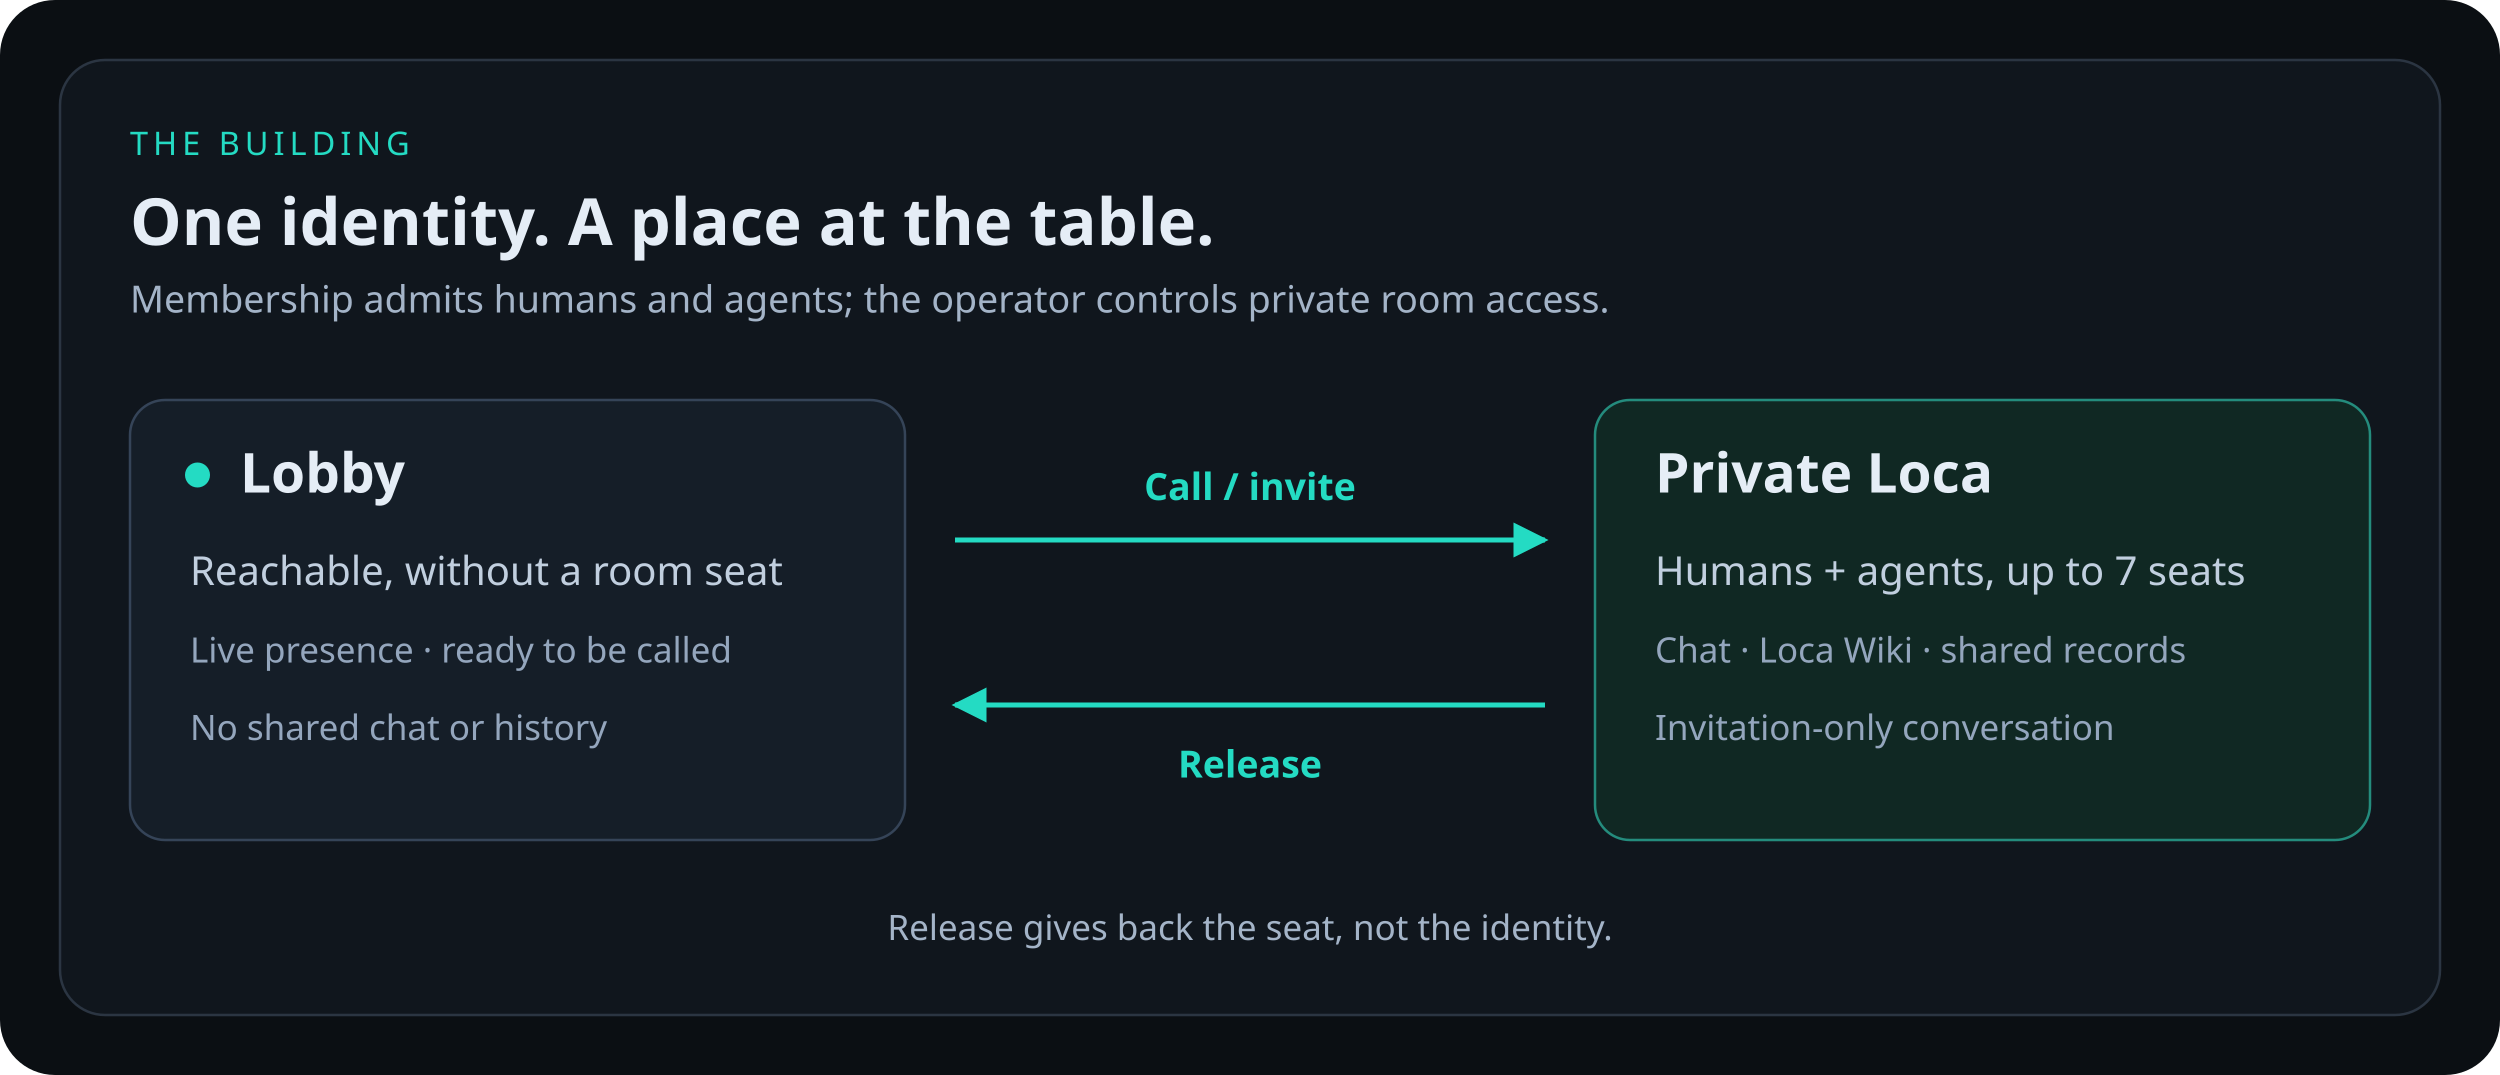
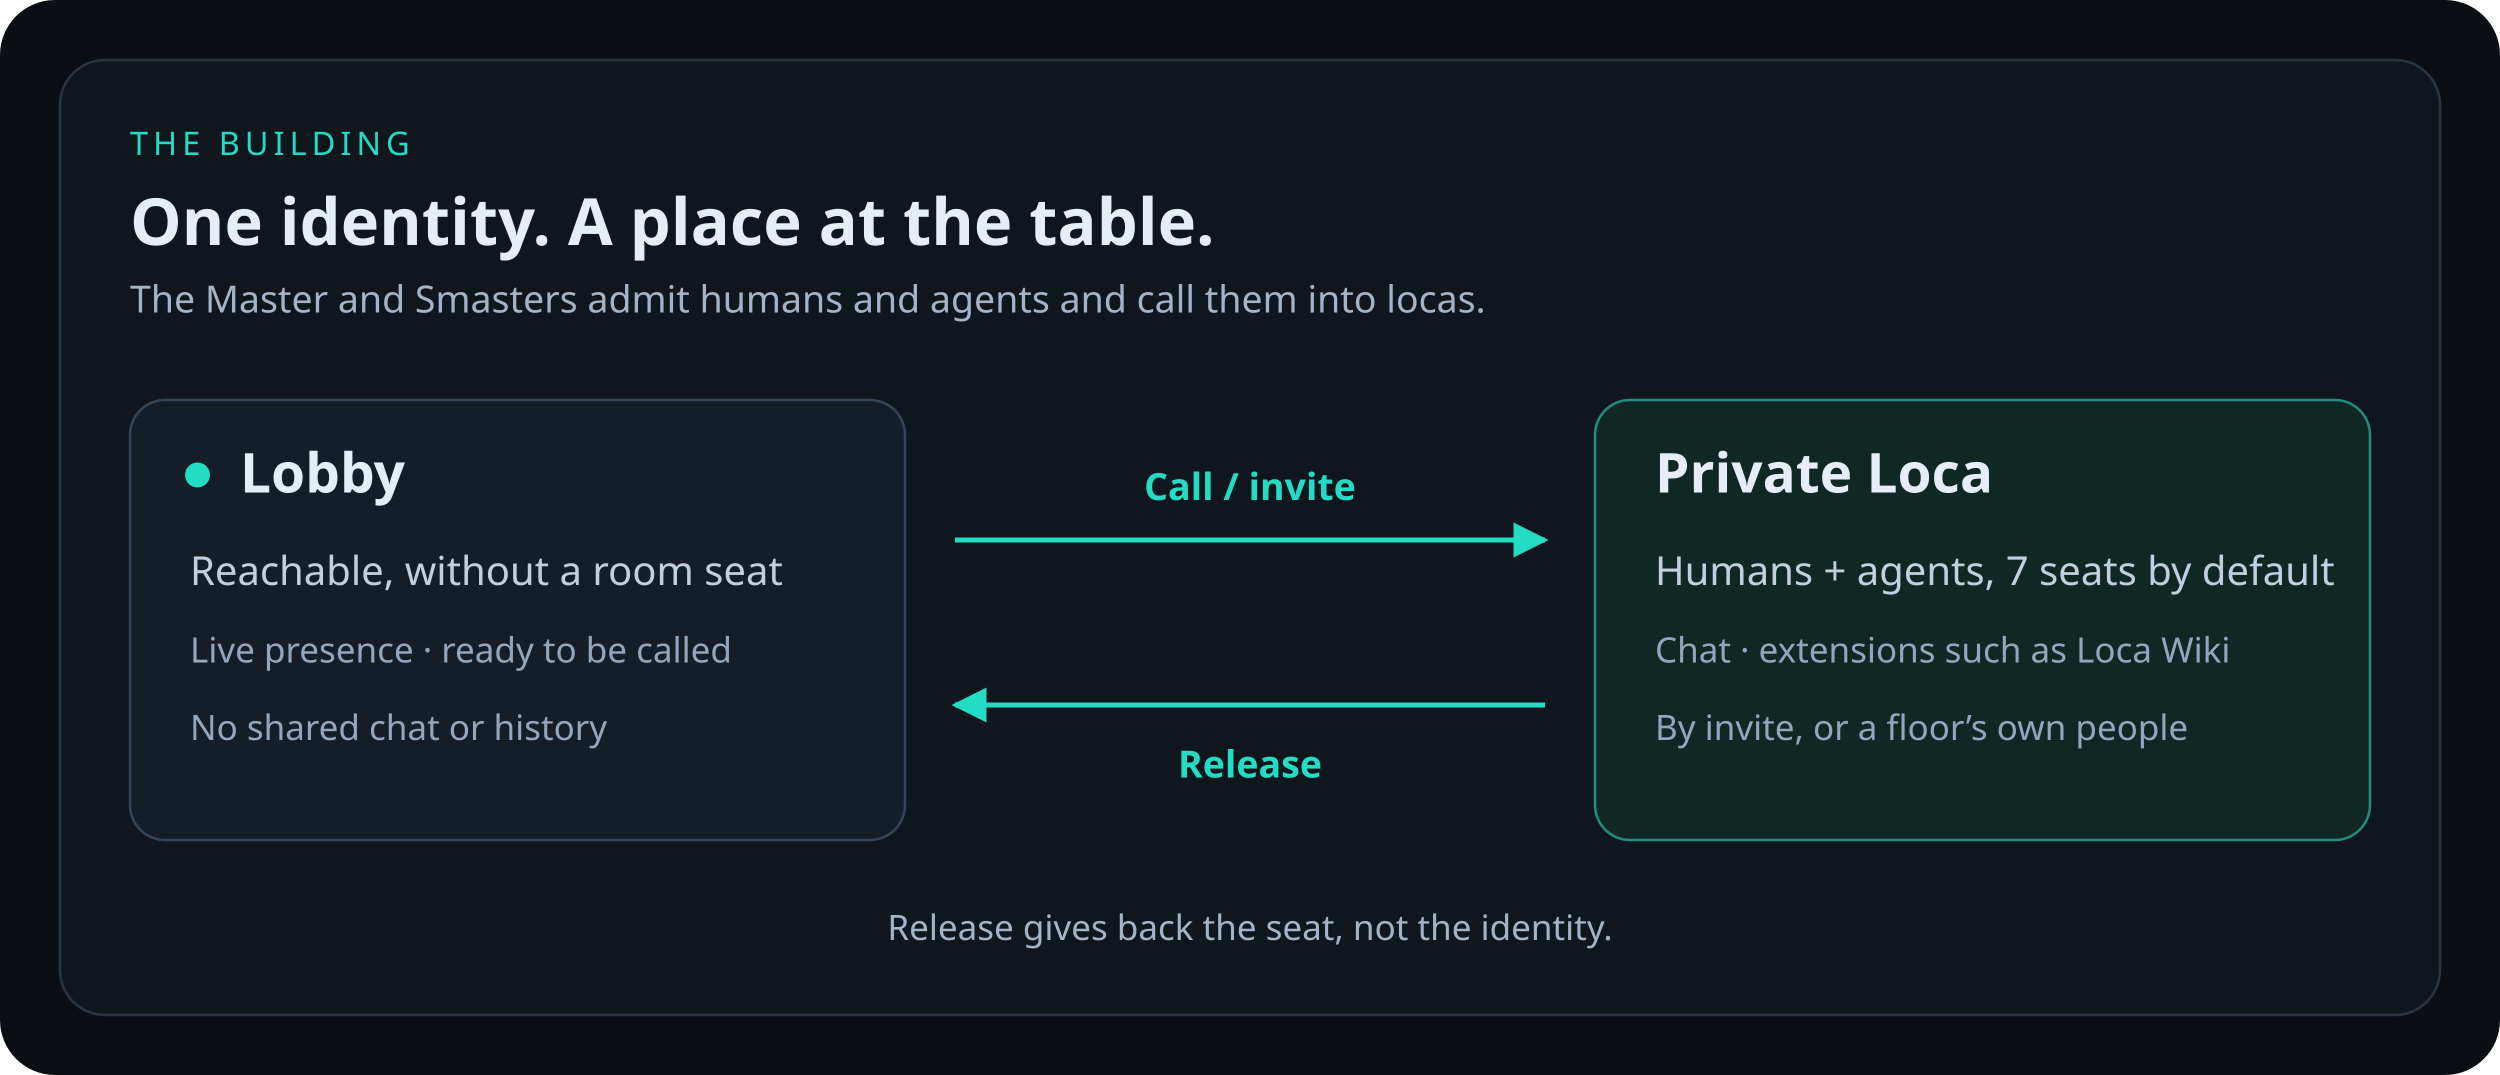
<svg xmlns="http://www.w3.org/2000/svg" width="1000" height="430" viewBox="0 0 1000 430" role="img" aria-labelledby="title desc">
  <defs>
    <marker id="arrow" viewBox="0 0 10 10" refX="9" refY="5" markerWidth="7" markerHeight="7" orient="auto-start-reverse">
      <path d="M0 0L10 5L0 10" fill="#24dbc3" />
    </marker>
  </defs>
  <rect width="1000" height="430" rx="22" fill="#0b0f13" />
  <rect x="24" y="24" width="952" height="382" rx="18" fill="#10161d" stroke="#2b3542" />
  <g font-family="system-ui, sans-serif">
    <text x="52" y="62" font-size="13" fill="#24dbc3" letter-spacing="2">THE BUILDING</text>
    <text x="52" y="98" font-size="26" font-weight="650" fill="#e5edf6">One identity. A place at the table.</text>
-     <text x="52" y="125" font-size="15" fill="#a4b4c8">Membership admits humans and agents; the operator controls private room access.</text>
+     <text x="52" y="125" font-size="15" fill="#a4b4c8">The Master and Smasters admit humans and agents and call them into locas.</text>
    <rect x="52" y="160" width="310" height="176" rx="14" fill="#151e28" stroke="#354458" />
    <circle cx="79" cy="190" r="5" fill="#24dbc3" />
    <text x="96" y="197" font-size="22" font-weight="650" fill="#e5edf6">Lobby</text>
    <text x="76" y="234" font-size="16" fill="#c1cfdf">Reachable, without a room seat</text>
    <text x="76" y="265" font-size="14" fill="#94a6bd">Live presence · ready to be called</text>
    <text x="76" y="296" font-size="14" fill="#94a6bd">No shared chat or history</text>
    <rect x="638" y="160" width="310" height="176" rx="14" fill="#102823" stroke="#248c7d" />
    <text x="662" y="197" font-size="22" font-weight="650" fill="#e5edf6">Private Loca</text>
-     <text x="662" y="234" font-size="16" fill="#c1cfdf">Humans + agents, up to 7 seats</text>
-     <text x="662" y="265" font-size="14" fill="#94a6bd">Chat · Loca Wiki · shared records</text>
-     <text x="662" y="296" font-size="14" fill="#94a6bd">Invitation-only conversation</text>
+     <text x="662" y="234" font-size="16" fill="#c1cfdf">Humans + agents, 7 seats by default</text>
+     <text x="662" y="265" font-size="14" fill="#94a6bd">Chat · extensions such as Loca Wiki</text>
+     <text x="662" y="296" font-size="14" fill="#94a6bd">By invite, or a floor’s own people</text>
    <path d="M382 216H618" stroke="#24dbc3" stroke-width="2" marker-end="url(#arrow)" />
    <text x="500" y="200" text-anchor="middle" font-size="15" font-weight="600" fill="#24dbc3">Call / invite</text>
    <path d="M618 282H382" stroke="#24dbc3" stroke-width="2" marker-end="url(#arrow)" />
    <text x="500" y="311" text-anchor="middle" font-size="15" font-weight="600" fill="#24dbc3">Release</text>
    <text x="500" y="376" text-anchor="middle" font-size="14" fill="#a4b4c8">Release gives back the seat, not the identity.</text>
  </g>
</svg>
